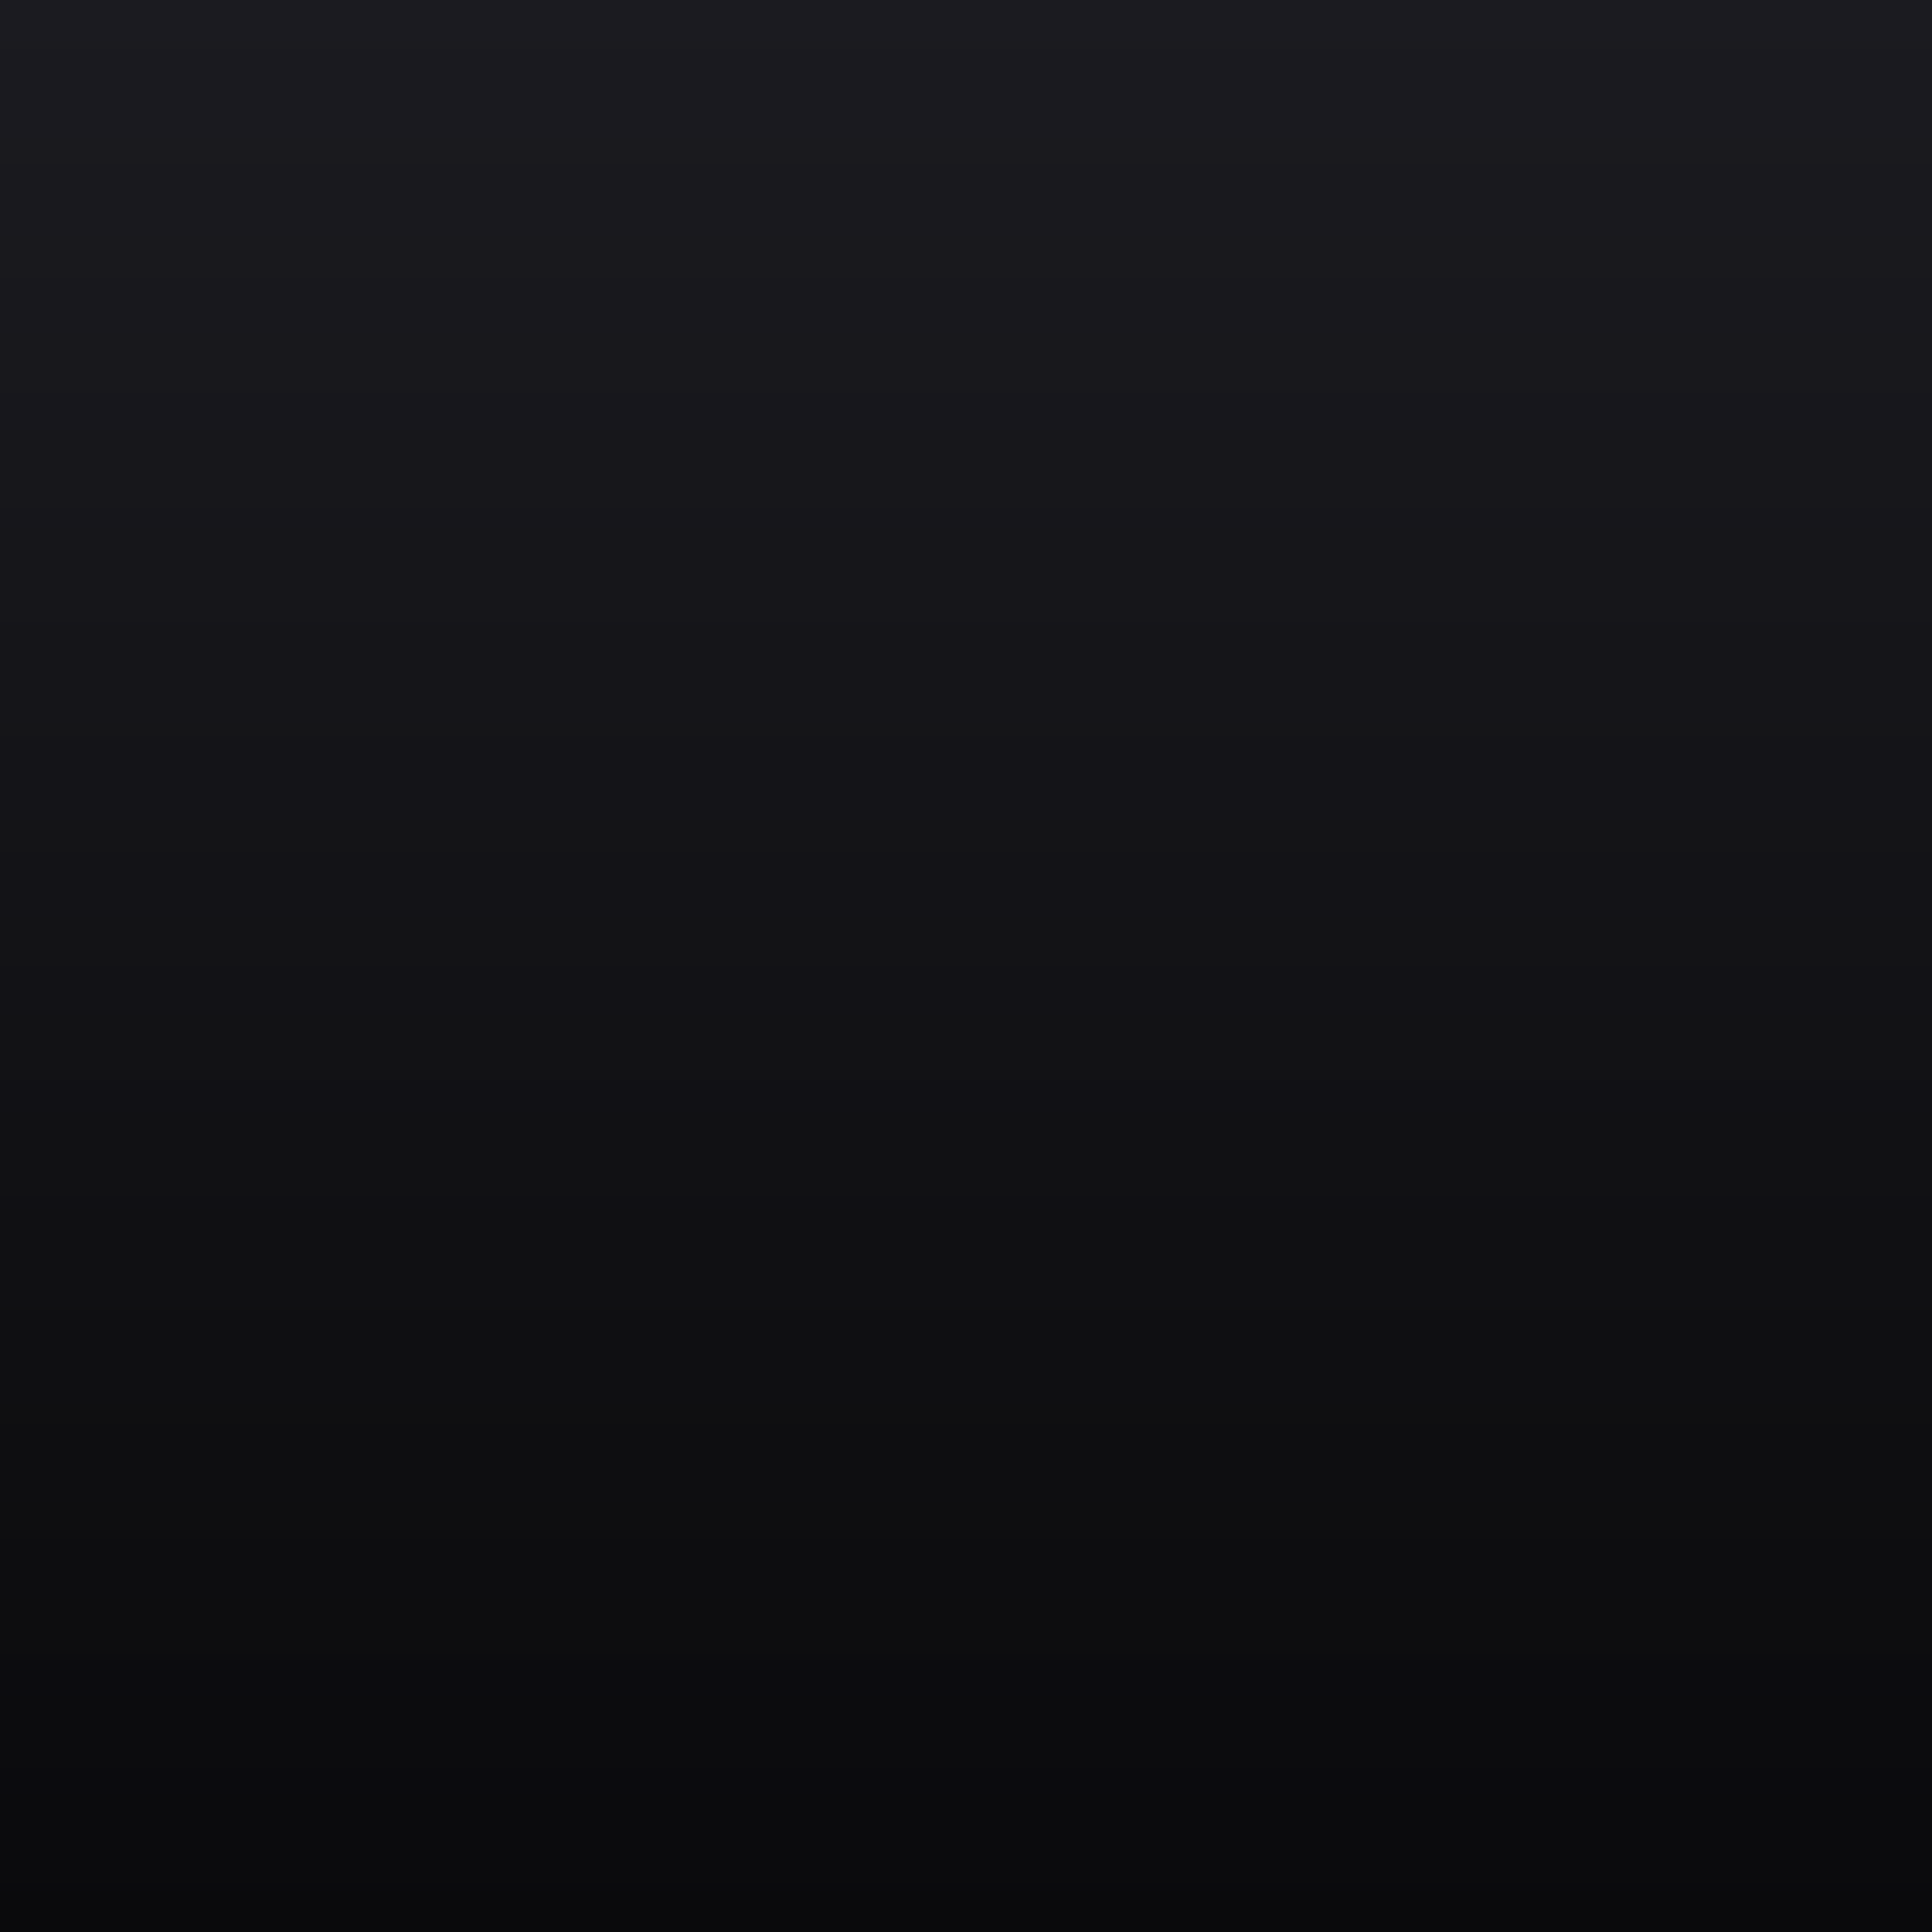
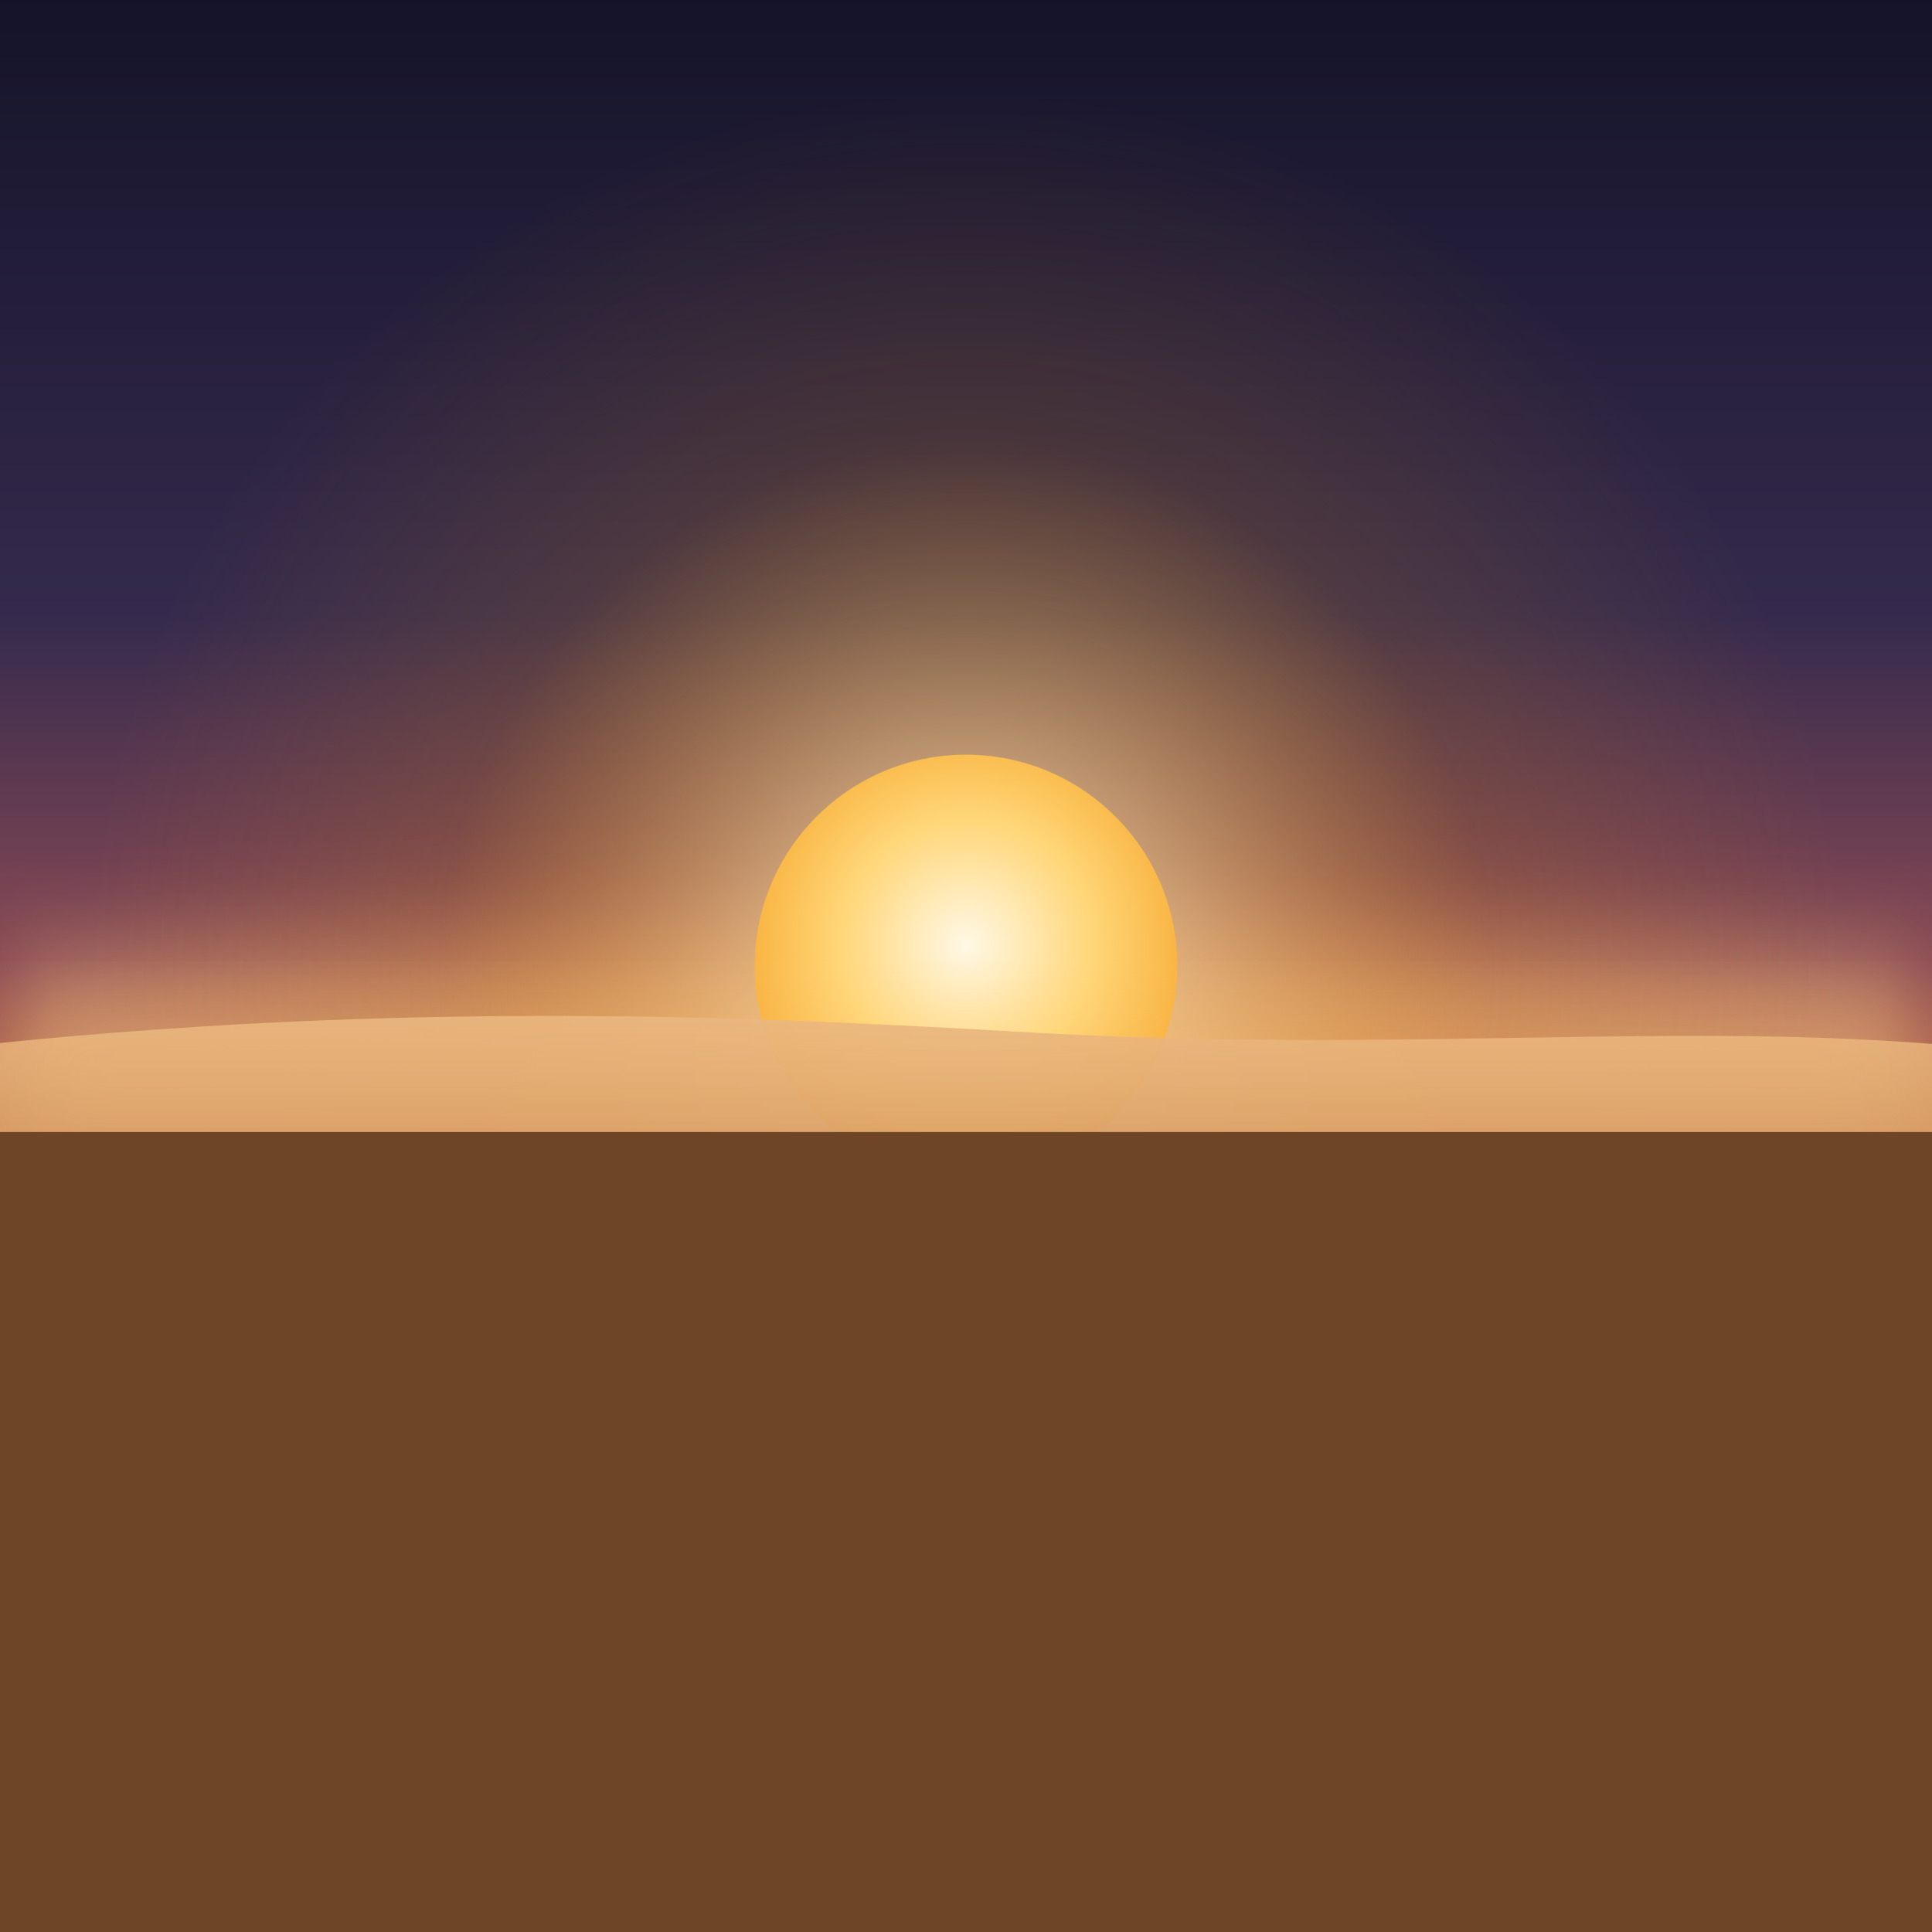
<svg xmlns="http://www.w3.org/2000/svg" viewBox="0 0 1024 1024" width="1024" height="1024">
  <defs>
-     <linearGradient id="bg" x1="0" y1="0" x2="0" y2="1">
-       <stop offset="0" stop-color="#1b1b20" />
-       <stop offset="1" stop-color="#0a0a0c" />
+     <linearGradient id="sky" x1="0" y1="0" x2="0" y2="1">
+       <stop offset="0" stop-color="#141329" />
+       <stop offset="0.32" stop-color="#352a4d" />
+       <stop offset="0.5" stop-color="#8a4a54" />
+       <stop offset="0.63" stop-color="#e07d3c" />
+       <stop offset="0.72" stop-color="#ffc673" />
+       <stop offset="1" stop-color="#ffe0a0" />
    </linearGradient>
+     <radialGradient id="bloom" cx="0.5" cy="0.5" r="0.45">
+       <stop offset="0" stop-color="#fff2cf" stop-opacity="0.95" />
+       <stop offset="0.28" stop-color="#ffcf7a" stop-opacity="0.55" />
+       <stop offset="0.6" stop-color="#f59e0b" stop-opacity="0.14" />
+       <stop offset="1" stop-color="#f59e0b" stop-opacity="0" />
+     </radialGradient>
+     <radialGradient id="sunDisc" cx="0.5" cy="0.45" r="0.6">
+       <stop offset="0" stop-color="#fff8e6" />
+       <stop offset="0.5" stop-color="#ffd678" />
+       <stop offset="1" stop-color="#f6a52a" />
+     </radialGradient>
+     <linearGradient id="duneFar" x1="0" y1="0" x2="0" y2="1">
+       <stop offset="0" stop-color="#e9b57f" />
+       <stop offset="1" stop-color="#cd9058" />
+     </linearGradient>
+     <filter id="soft" x="-40%" y="-40%" width="180%" height="180%">
+       <feGaussianBlur stdDeviation="26" />
+     </filter>
  </defs>
-   <rect width="1024" height="1024" fill="url(#bg)" />
+   <rect width="1024" height="1024" fill="url(#sky)" />
+   <ellipse cx="512" cy="565" rx="820" ry="70" fill="#ffcf82" opacity="0.4" filter="url(#soft)" />
+   <rect width="1024" height="1024" fill="url(#bloom)" />
+   <circle cx="512" cy="512" r="112" fill="url(#sunDisc)" />
+   <path d="M -30 556 C 220 528 420 540 560 548 C 760 558 900 540 1054 556 L 1054 640 L -30 640 Z" fill="url(#duneFar)" opacity="0.9" />
+   <rect x="-30" y="536" width="1084" height="66" fill="#ffd18a" opacity="0.16" filter="url(#soft)" />
+   <rect x="-30" y="600" width="1084" height="484" fill="#6e4526" />
</svg>
